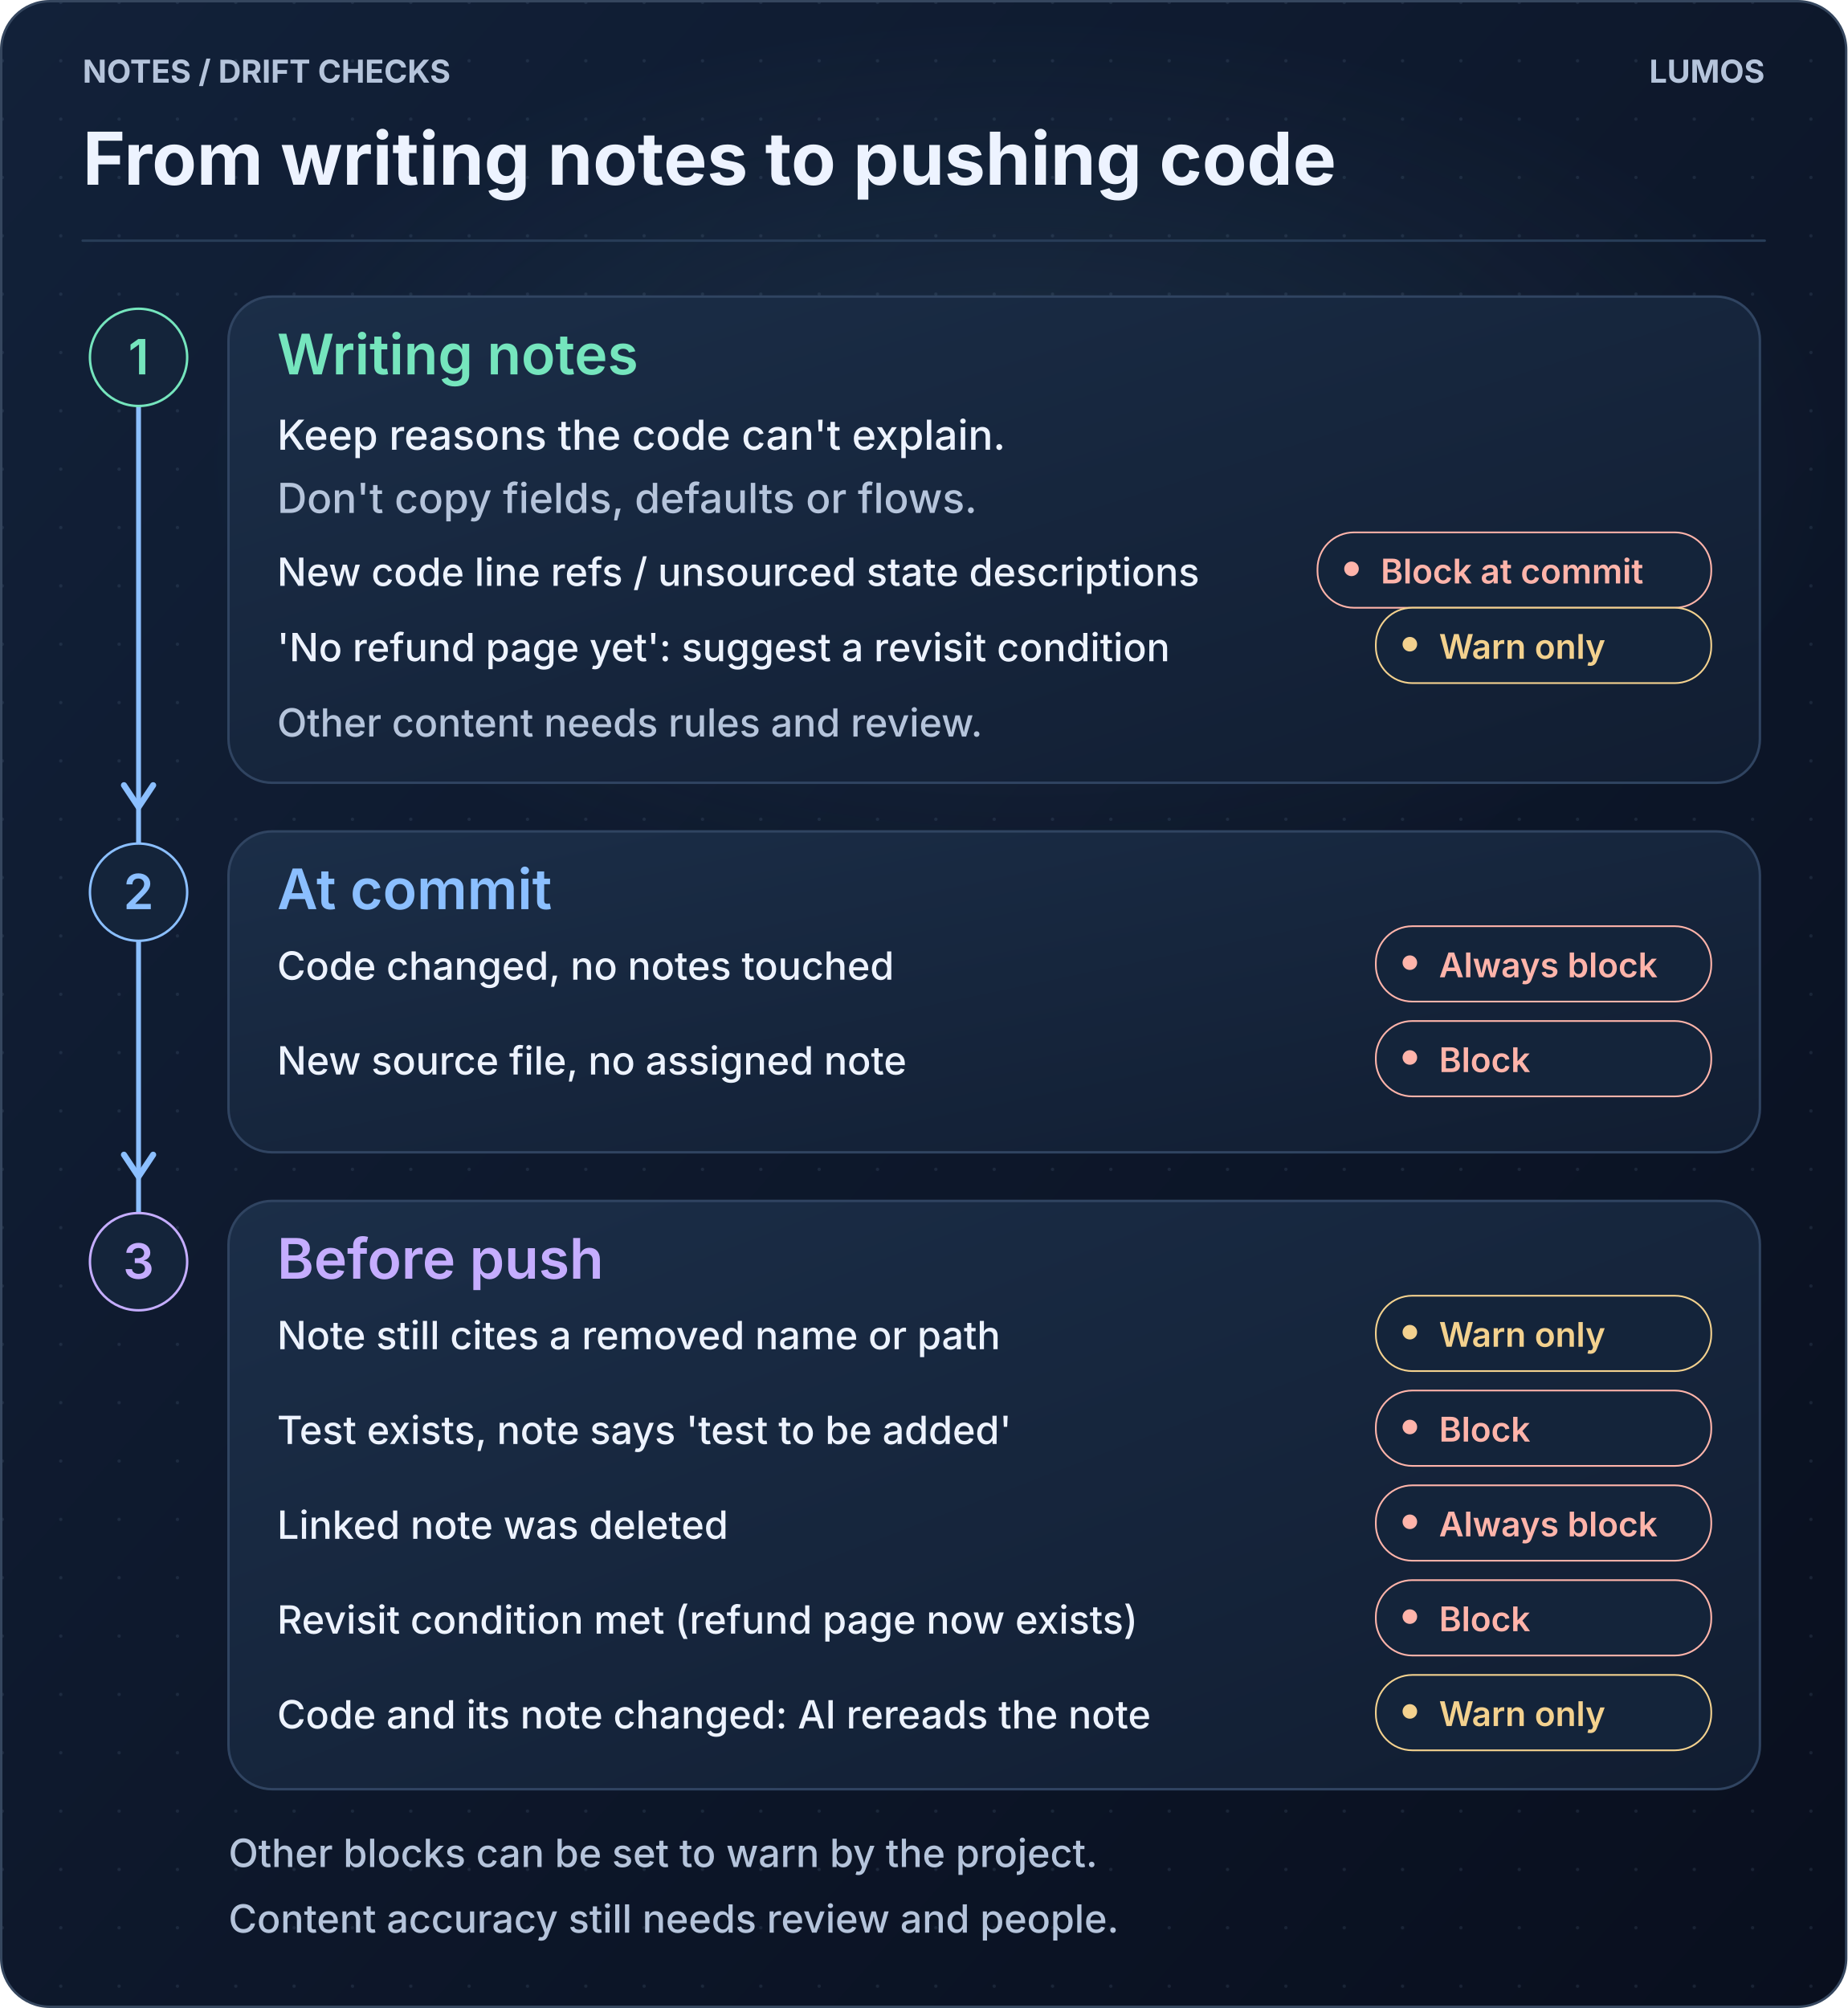
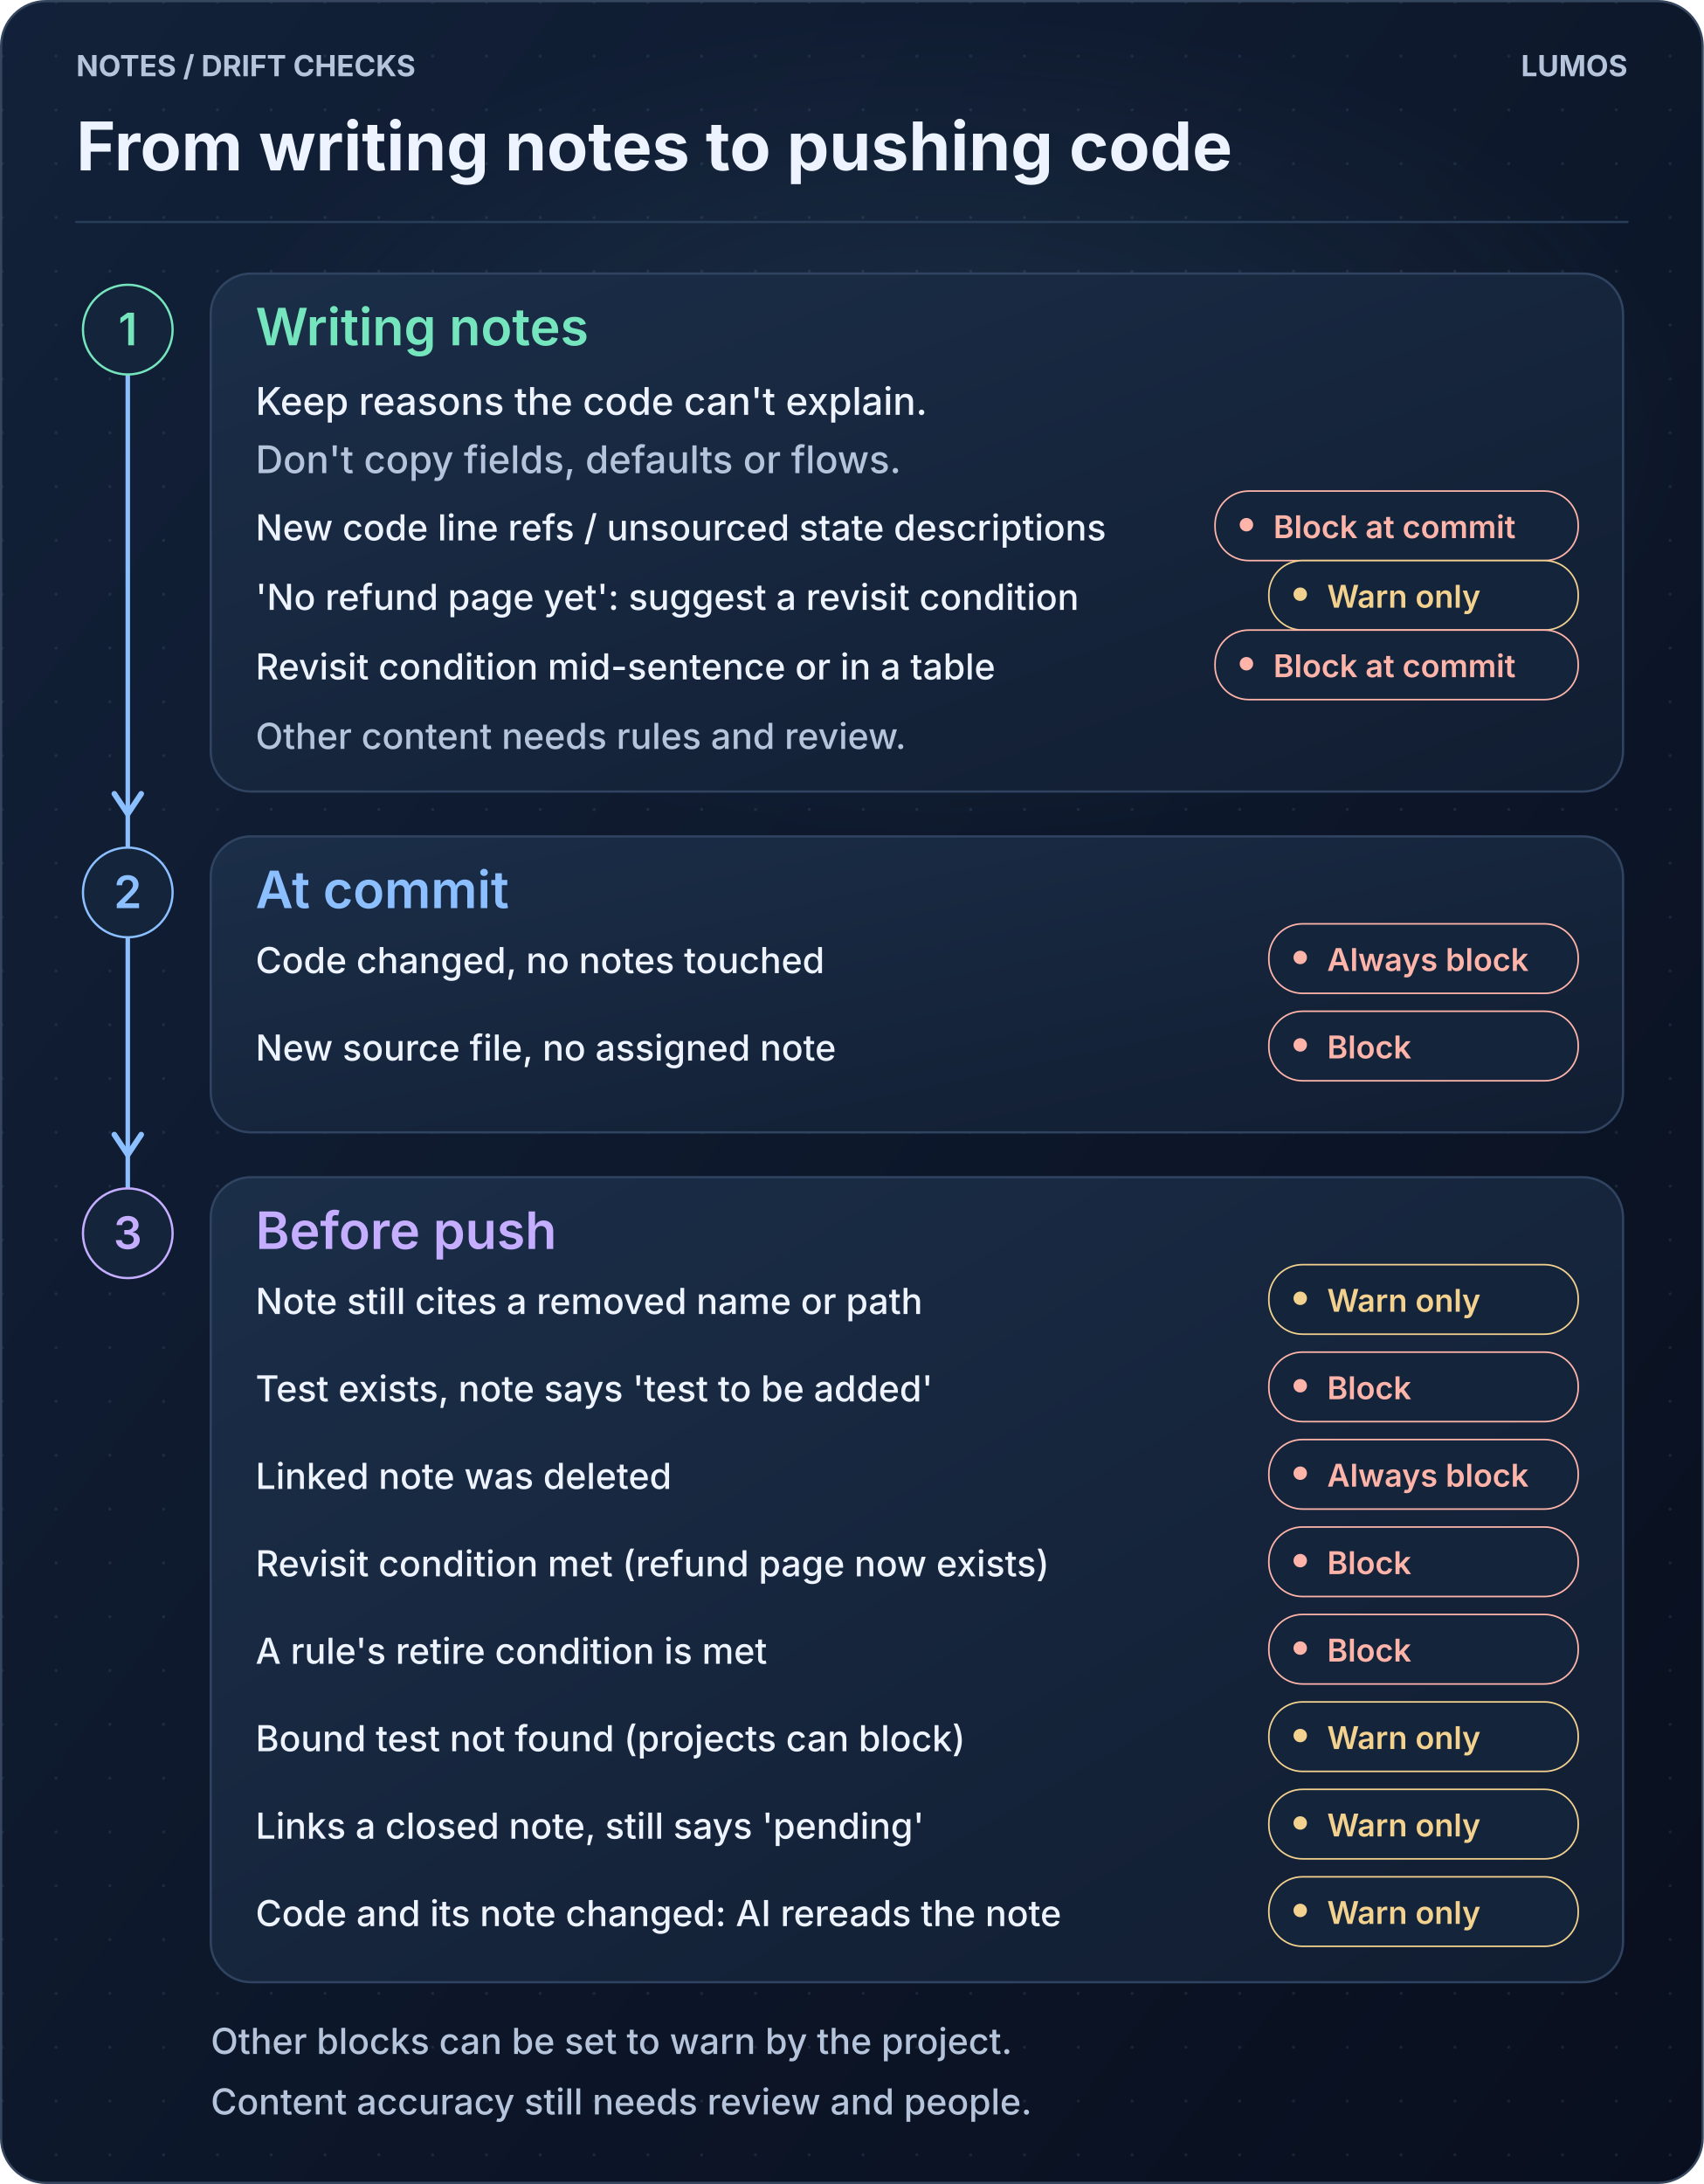
- <svg xmlns="http://www.w3.org/2000/svg" width="760" height="826" viewBox="0 0 760 826" role="img" aria-labelledby="title desc">
+ <svg xmlns="http://www.w3.org/2000/svg" width="760" height="974" viewBox="0 0 760 974" role="img" aria-labelledby="title desc">
  <defs>
    <linearGradient id="bg" x1="0" y1="0" x2="1" y2="1">
      <stop stop-color="#122139" />
      <stop offset="1" stop-color="#090f1e" />
    </linearGradient>
    <linearGradient id="panel" x1="0" y1="0" x2="1" y2="1">
      <stop stop-color="#1b2e48" />
      <stop offset="1" stop-color="#111d31" />
    </linearGradient>
    <radialGradient id="halo">
      <stop stop-color="#73b8d7" stop-opacity=".12" />
      <stop offset="1" stop-color="#73b8d7" stop-opacity="0" />
    </radialGradient>
    <pattern id="grid" width="24" height="24" patternUnits="userSpaceOnUse">
      <circle cx="1" cy="1" r=".7" fill="#718da9" opacity=".15" />
    </pattern>
  </defs>
-   <rect x=".5" y=".5" width="759" height="825" rx="20" fill="url(#bg)" stroke="#35465e" />
-   <rect x="1" y="1" width="758" height="824" rx="20" fill="url(#grid)" />
+   <rect x=".5" y=".5" width="759" height="973" rx="20" fill="url(#bg)" stroke="#35465e" />
+   <rect x="1" y="1" width="758" height="972" rx="20" fill="url(#grid)" />
  <ellipse cx="420" cy="190" rx="335" ry="185" fill="url(#halo)" />
  <g font-family="Inter, 'PingFang TC', 'Noto Sans TC', 'Microsoft JhengHei', system-ui, sans-serif">
    <text x="34" y="34" font-size="13" fill="#b5c4db" text-anchor="start" font-weight="650">NOTES / DRIFT CHECKS</text>
    <text x="34" y="76" font-size="30" fill="#edf3ff" text-anchor="start" font-weight="650">From writing notes to pushing code</text>
    <path d="M34 99H726" fill="none" stroke="#283d58" stroke-width="1" stroke-linecap="round" stroke-linejoin="round" />
    <text x="726" y="34" font-size="13" fill="#b5c4db" text-anchor="end" font-weight="650">LUMOS</text>
-     <path d="M57 147V519" fill="none" stroke="#8bbfff" stroke-width="2" stroke-linecap="round" stroke-linejoin="round" />
+     <path d="M57 147V550" fill="none" stroke="#8bbfff" stroke-width="2" stroke-linecap="round" stroke-linejoin="round" />
    <circle cx="57" cy="147" r="20" fill="#14243a" stroke="#75e5bd" stroke-width="1" />
    <text x="57" y="154" font-size="20" fill="#75e5bd" text-anchor="middle" font-weight="600">1</text>
-     <rect x="94" y="122" width="630" height="200" rx="18" fill="url(#panel)" stroke="#304461" stroke-width="1" />
+     <rect x="94" y="122" width="630" height="231" rx="18" fill="url(#panel)" stroke="#304461" stroke-width="1" />
    <text x="114" y="154" font-size="23" fill="#75e5bd" text-anchor="start" font-weight="600">Writing notes</text>
-     <circle cx="57" cy="367" r="20" fill="#14243a" stroke="#8bbfff" stroke-width="1" />
-     <text x="57" y="374" font-size="20" fill="#8bbfff" text-anchor="middle" font-weight="600">2</text>
-     <rect x="94" y="342" width="630" height="132" rx="18" fill="url(#panel)" stroke="#304461" stroke-width="1" />
-     <text x="114" y="374" font-size="23" fill="#8bbfff" text-anchor="start" font-weight="600">At commit</text>
-     <circle cx="57" cy="519" r="20" fill="#14243a" stroke="#c5adff" stroke-width="1" />
-     <text x="57" y="526" font-size="20" fill="#c5adff" text-anchor="middle" font-weight="600">3</text>
-     <rect x="94" y="494" width="630" height="242" rx="18" fill="url(#panel)" stroke="#304461" stroke-width="1" />
-     <text x="114" y="526" font-size="23" fill="#c5adff" text-anchor="start" font-weight="600">Before push</text>
-     <polyline points="51,323 57,332 63,323" fill="none" stroke="#8bbfff" stroke-width="2.5" stroke-linecap="round" stroke-linejoin="round" />
-     <polyline points="51,475 57,484 63,475" fill="none" stroke="#8bbfff" stroke-width="2.5" stroke-linecap="round" stroke-linejoin="round" />
+     <circle cx="57" cy="398" r="20" fill="#14243a" stroke="#8bbfff" stroke-width="1" />
+     <text x="57" y="405" font-size="20" fill="#8bbfff" text-anchor="middle" font-weight="600">2</text>
+     <rect x="94" y="373" width="630" height="132" rx="18" fill="url(#panel)" stroke="#304461" stroke-width="1" />
+     <text x="114" y="405" font-size="23" fill="#8bbfff" text-anchor="start" font-weight="600">At commit</text>
+     <circle cx="57" cy="550" r="20" fill="#14243a" stroke="#c5adff" stroke-width="1" />
+     <text x="57" y="557" font-size="20" fill="#c5adff" text-anchor="middle" font-weight="600">3</text>
+     <rect x="94" y="525" width="630" height="359" rx="18" fill="url(#panel)" stroke="#304461" stroke-width="1" />
+     <text x="114" y="557" font-size="23" fill="#c5adff" text-anchor="start" font-weight="600">Before push</text>
+     <polyline points="51,354 57,363 63,354" fill="none" stroke="#8bbfff" stroke-width="2.5" stroke-linecap="round" stroke-linejoin="round" />
+     <polyline points="51,506 57,515 63,506" fill="none" stroke="#8bbfff" stroke-width="2.5" stroke-linecap="round" stroke-linejoin="round" />
    <text x="114" y="185" font-size="17" fill="#edf3ff" text-anchor="start" font-weight="450">Keep reasons the code can't explain.</text>
    <text x="114" y="211" font-size="17" fill="#b5c4db" text-anchor="start" font-weight="450">Don't copy fields, defaults or flows.</text>
    <text x="114" y="241" font-size="16" fill="#edf3ff" text-anchor="start" font-weight="450">New code line refs / unsourced state descriptions</text>
    <rect x="542" y="219" width="162" height="31" rx="15" fill="#14243a" stroke="#ffb4aa" stroke-width="0.7" />
    <circle cx="556" cy="234" r="3" fill="#ffb4aa" stroke="none" stroke-width="1" />
    <text x="568" y="240" font-size="14" fill="#ffb4aa" text-anchor="start" font-weight="600">Block at commit</text>
    <text x="114" y="272" font-size="16" fill="#edf3ff" text-anchor="start" font-weight="450">'No refund page yet': suggest a revisit condition</text>
    <rect x="566" y="250" width="138" height="31" rx="15" fill="#14243a" stroke="#f3d18e" stroke-width="0.7" />
    <circle cx="580" cy="265" r="3" fill="#f3d18e" stroke="none" stroke-width="1" />
    <text x="592" y="271" font-size="14" fill="#f3d18e" text-anchor="start" font-weight="600">Warn only</text>
-     <text x="114" y="303" font-size="16" fill="#b5c4db" text-anchor="start" font-weight="450">Other content needs rules and review.</text>
-     <text x="114" y="403" font-size="16" fill="#edf3ff" text-anchor="start" font-weight="450">Code changed, no notes touched</text>
-     <rect x="566" y="381" width="138" height="31" rx="15" fill="#14243a" stroke="#ffb4aa" stroke-width="0.7" />
-     <circle cx="580" cy="396" r="3" fill="#ffb4aa" stroke="none" stroke-width="1" />
-     <text x="592" y="402" font-size="14" fill="#ffb4aa" text-anchor="start" font-weight="600">Always block</text>
-     <text x="114" y="442" font-size="16" fill="#edf3ff" text-anchor="start" font-weight="450">New source file, no assigned note</text>
-     <rect x="566" y="420" width="138" height="31" rx="15" fill="#14243a" stroke="#ffb4aa" stroke-width="0.7" />
-     <circle cx="580" cy="435" r="3" fill="#ffb4aa" stroke="none" stroke-width="1" />
-     <text x="592" y="441" font-size="14" fill="#ffb4aa" text-anchor="start" font-weight="600">Block</text>
-     <text x="114" y="555" font-size="16" fill="#edf3ff" text-anchor="start" font-weight="450">Note still cites a removed name or path</text>
-     <rect x="566" y="533" width="138" height="31" rx="15" fill="#14243a" stroke="#f3d18e" stroke-width="0.7" />
-     <circle cx="580" cy="548" r="3" fill="#f3d18e" stroke="none" stroke-width="1" />
-     <text x="592" y="554" font-size="14" fill="#f3d18e" text-anchor="start" font-weight="600">Warn only</text>
-     <text x="114" y="594" font-size="16" fill="#edf3ff" text-anchor="start" font-weight="450">Test exists, note says 'test to be added'</text>
-     <rect x="566" y="572" width="138" height="31" rx="15" fill="#14243a" stroke="#ffb4aa" stroke-width="0.7" />
-     <circle cx="580" cy="587" r="3" fill="#ffb4aa" stroke="none" stroke-width="1" />
-     <text x="592" y="593" font-size="14" fill="#ffb4aa" text-anchor="start" font-weight="600">Block</text>
-     <text x="114" y="633" font-size="16" fill="#edf3ff" text-anchor="start" font-weight="450">Linked note was deleted</text>
-     <rect x="566" y="611" width="138" height="31" rx="15" fill="#14243a" stroke="#ffb4aa" stroke-width="0.7" />
-     <circle cx="580" cy="626" r="3" fill="#ffb4aa" stroke="none" stroke-width="1" />
-     <text x="592" y="632" font-size="14" fill="#ffb4aa" text-anchor="start" font-weight="600">Always block</text>
-     <text x="114" y="672" font-size="16" fill="#edf3ff" text-anchor="start" font-weight="450">Revisit condition met (refund page now exists)</text>
-     <rect x="566" y="650" width="138" height="31" rx="15" fill="#14243a" stroke="#ffb4aa" stroke-width="0.7" />
-     <circle cx="580" cy="665" r="3" fill="#ffb4aa" stroke="none" stroke-width="1" />
-     <text x="592" y="671" font-size="14" fill="#ffb4aa" text-anchor="start" font-weight="600">Block</text>
-     <text x="114" y="711" font-size="16" fill="#edf3ff" text-anchor="start" font-weight="450">Code and its note changed: AI rereads the note</text>
-     <rect x="566" y="689" width="138" height="31" rx="15" fill="#14243a" stroke="#f3d18e" stroke-width="0.7" />
-     <circle cx="580" cy="704" r="3" fill="#f3d18e" stroke="none" stroke-width="1" />
-     <text x="592" y="710" font-size="14" fill="#f3d18e" text-anchor="start" font-weight="600">Warn only</text>
-     <text x="94" y="768" font-size="16" fill="#b5c4db" text-anchor="start" font-weight="450">Other blocks can be set to warn by the project.</text>
-     <text x="94" y="795" font-size="16" fill="#b5c4db" text-anchor="start" font-weight="450">Content accuracy still needs review and people.</text>
+     <text x="114" y="303" font-size="16" fill="#edf3ff" text-anchor="start" font-weight="450">Revisit condition mid-sentence or in a table</text>
+     <rect x="542" y="281" width="162" height="31" rx="15" fill="#14243a" stroke="#ffb4aa" stroke-width="0.7" />
+     <circle cx="556" cy="296" r="3" fill="#ffb4aa" stroke="none" stroke-width="1" />
+     <text x="568" y="302" font-size="14" fill="#ffb4aa" text-anchor="start" font-weight="600">Block at commit</text>
+     <text x="114" y="334" font-size="16" fill="#b5c4db" text-anchor="start" font-weight="450">Other content needs rules and review.</text>
+     <text x="114" y="434" font-size="16" fill="#edf3ff" text-anchor="start" font-weight="450">Code changed, no notes touched</text>
+     <rect x="566" y="412" width="138" height="31" rx="15" fill="#14243a" stroke="#ffb4aa" stroke-width="0.7" />
+     <circle cx="580" cy="427" r="3" fill="#ffb4aa" stroke="none" stroke-width="1" />
+     <text x="592" y="433" font-size="14" fill="#ffb4aa" text-anchor="start" font-weight="600">Always block</text>
+     <text x="114" y="473" font-size="16" fill="#edf3ff" text-anchor="start" font-weight="450">New source file, no assigned note</text>
+     <rect x="566" y="451" width="138" height="31" rx="15" fill="#14243a" stroke="#ffb4aa" stroke-width="0.7" />
+     <circle cx="580" cy="466" r="3" fill="#ffb4aa" stroke="none" stroke-width="1" />
+     <text x="592" y="472" font-size="14" fill="#ffb4aa" text-anchor="start" font-weight="600">Block</text>
+     <text x="114" y="586" font-size="16" fill="#edf3ff" text-anchor="start" font-weight="450">Note still cites a removed name or path</text>
+     <rect x="566" y="564" width="138" height="31" rx="15" fill="#14243a" stroke="#f3d18e" stroke-width="0.7" />
+     <circle cx="580" cy="579" r="3" fill="#f3d18e" stroke="none" stroke-width="1" />
+     <text x="592" y="585" font-size="14" fill="#f3d18e" text-anchor="start" font-weight="600">Warn only</text>
+     <text x="114" y="625" font-size="16" fill="#edf3ff" text-anchor="start" font-weight="450">Test exists, note says 'test to be added'</text>
+     <rect x="566" y="603" width="138" height="31" rx="15" fill="#14243a" stroke="#ffb4aa" stroke-width="0.7" />
+     <circle cx="580" cy="618" r="3" fill="#ffb4aa" stroke="none" stroke-width="1" />
+     <text x="592" y="624" font-size="14" fill="#ffb4aa" text-anchor="start" font-weight="600">Block</text>
+     <text x="114" y="664" font-size="16" fill="#edf3ff" text-anchor="start" font-weight="450">Linked note was deleted</text>
+     <rect x="566" y="642" width="138" height="31" rx="15" fill="#14243a" stroke="#ffb4aa" stroke-width="0.7" />
+     <circle cx="580" cy="657" r="3" fill="#ffb4aa" stroke="none" stroke-width="1" />
+     <text x="592" y="663" font-size="14" fill="#ffb4aa" text-anchor="start" font-weight="600">Always block</text>
+     <text x="114" y="703" font-size="16" fill="#edf3ff" text-anchor="start" font-weight="450">Revisit condition met (refund page now exists)</text>
+     <rect x="566" y="681" width="138" height="31" rx="15" fill="#14243a" stroke="#ffb4aa" stroke-width="0.7" />
+     <circle cx="580" cy="696" r="3" fill="#ffb4aa" stroke="none" stroke-width="1" />
+     <text x="592" y="702" font-size="14" fill="#ffb4aa" text-anchor="start" font-weight="600">Block</text>
+     <text x="114" y="742" font-size="16" fill="#edf3ff" text-anchor="start" font-weight="450">A rule's retire condition is met</text>
+     <rect x="566" y="720" width="138" height="31" rx="15" fill="#14243a" stroke="#ffb4aa" stroke-width="0.7" />
+     <circle cx="580" cy="735" r="3" fill="#ffb4aa" stroke="none" stroke-width="1" />
+     <text x="592" y="741" font-size="14" fill="#ffb4aa" text-anchor="start" font-weight="600">Block</text>
+     <text x="114" y="781" font-size="16" fill="#edf3ff" text-anchor="start" font-weight="450">Bound test not found (projects can block)</text>
+     <rect x="566" y="759" width="138" height="31" rx="15" fill="#14243a" stroke="#f3d18e" stroke-width="0.7" />
+     <circle cx="580" cy="774" r="3" fill="#f3d18e" stroke="none" stroke-width="1" />
+     <text x="592" y="780" font-size="14" fill="#f3d18e" text-anchor="start" font-weight="600">Warn only</text>
+     <text x="114" y="820" font-size="16" fill="#edf3ff" text-anchor="start" font-weight="450">Links a closed note, still says 'pending'</text>
+     <rect x="566" y="798" width="138" height="31" rx="15" fill="#14243a" stroke="#f3d18e" stroke-width="0.7" />
+     <circle cx="580" cy="813" r="3" fill="#f3d18e" stroke="none" stroke-width="1" />
+     <text x="592" y="819" font-size="14" fill="#f3d18e" text-anchor="start" font-weight="600">Warn only</text>
+     <text x="114" y="859" font-size="16" fill="#edf3ff" text-anchor="start" font-weight="450">Code and its note changed: AI rereads the note</text>
+     <rect x="566" y="837" width="138" height="31" rx="15" fill="#14243a" stroke="#f3d18e" stroke-width="0.7" />
+     <circle cx="580" cy="852" r="3" fill="#f3d18e" stroke="none" stroke-width="1" />
+     <text x="592" y="858" font-size="14" fill="#f3d18e" text-anchor="start" font-weight="600">Warn only</text>
+     <text x="94" y="916" font-size="16" fill="#b5c4db" text-anchor="start" font-weight="450">Other blocks can be set to warn by the project.</text>
+     <text x="94" y="943" font-size="16" fill="#b5c4db" text-anchor="start" font-weight="450">Content accuracy still needs review and people.</text>
  </g>
</svg>
